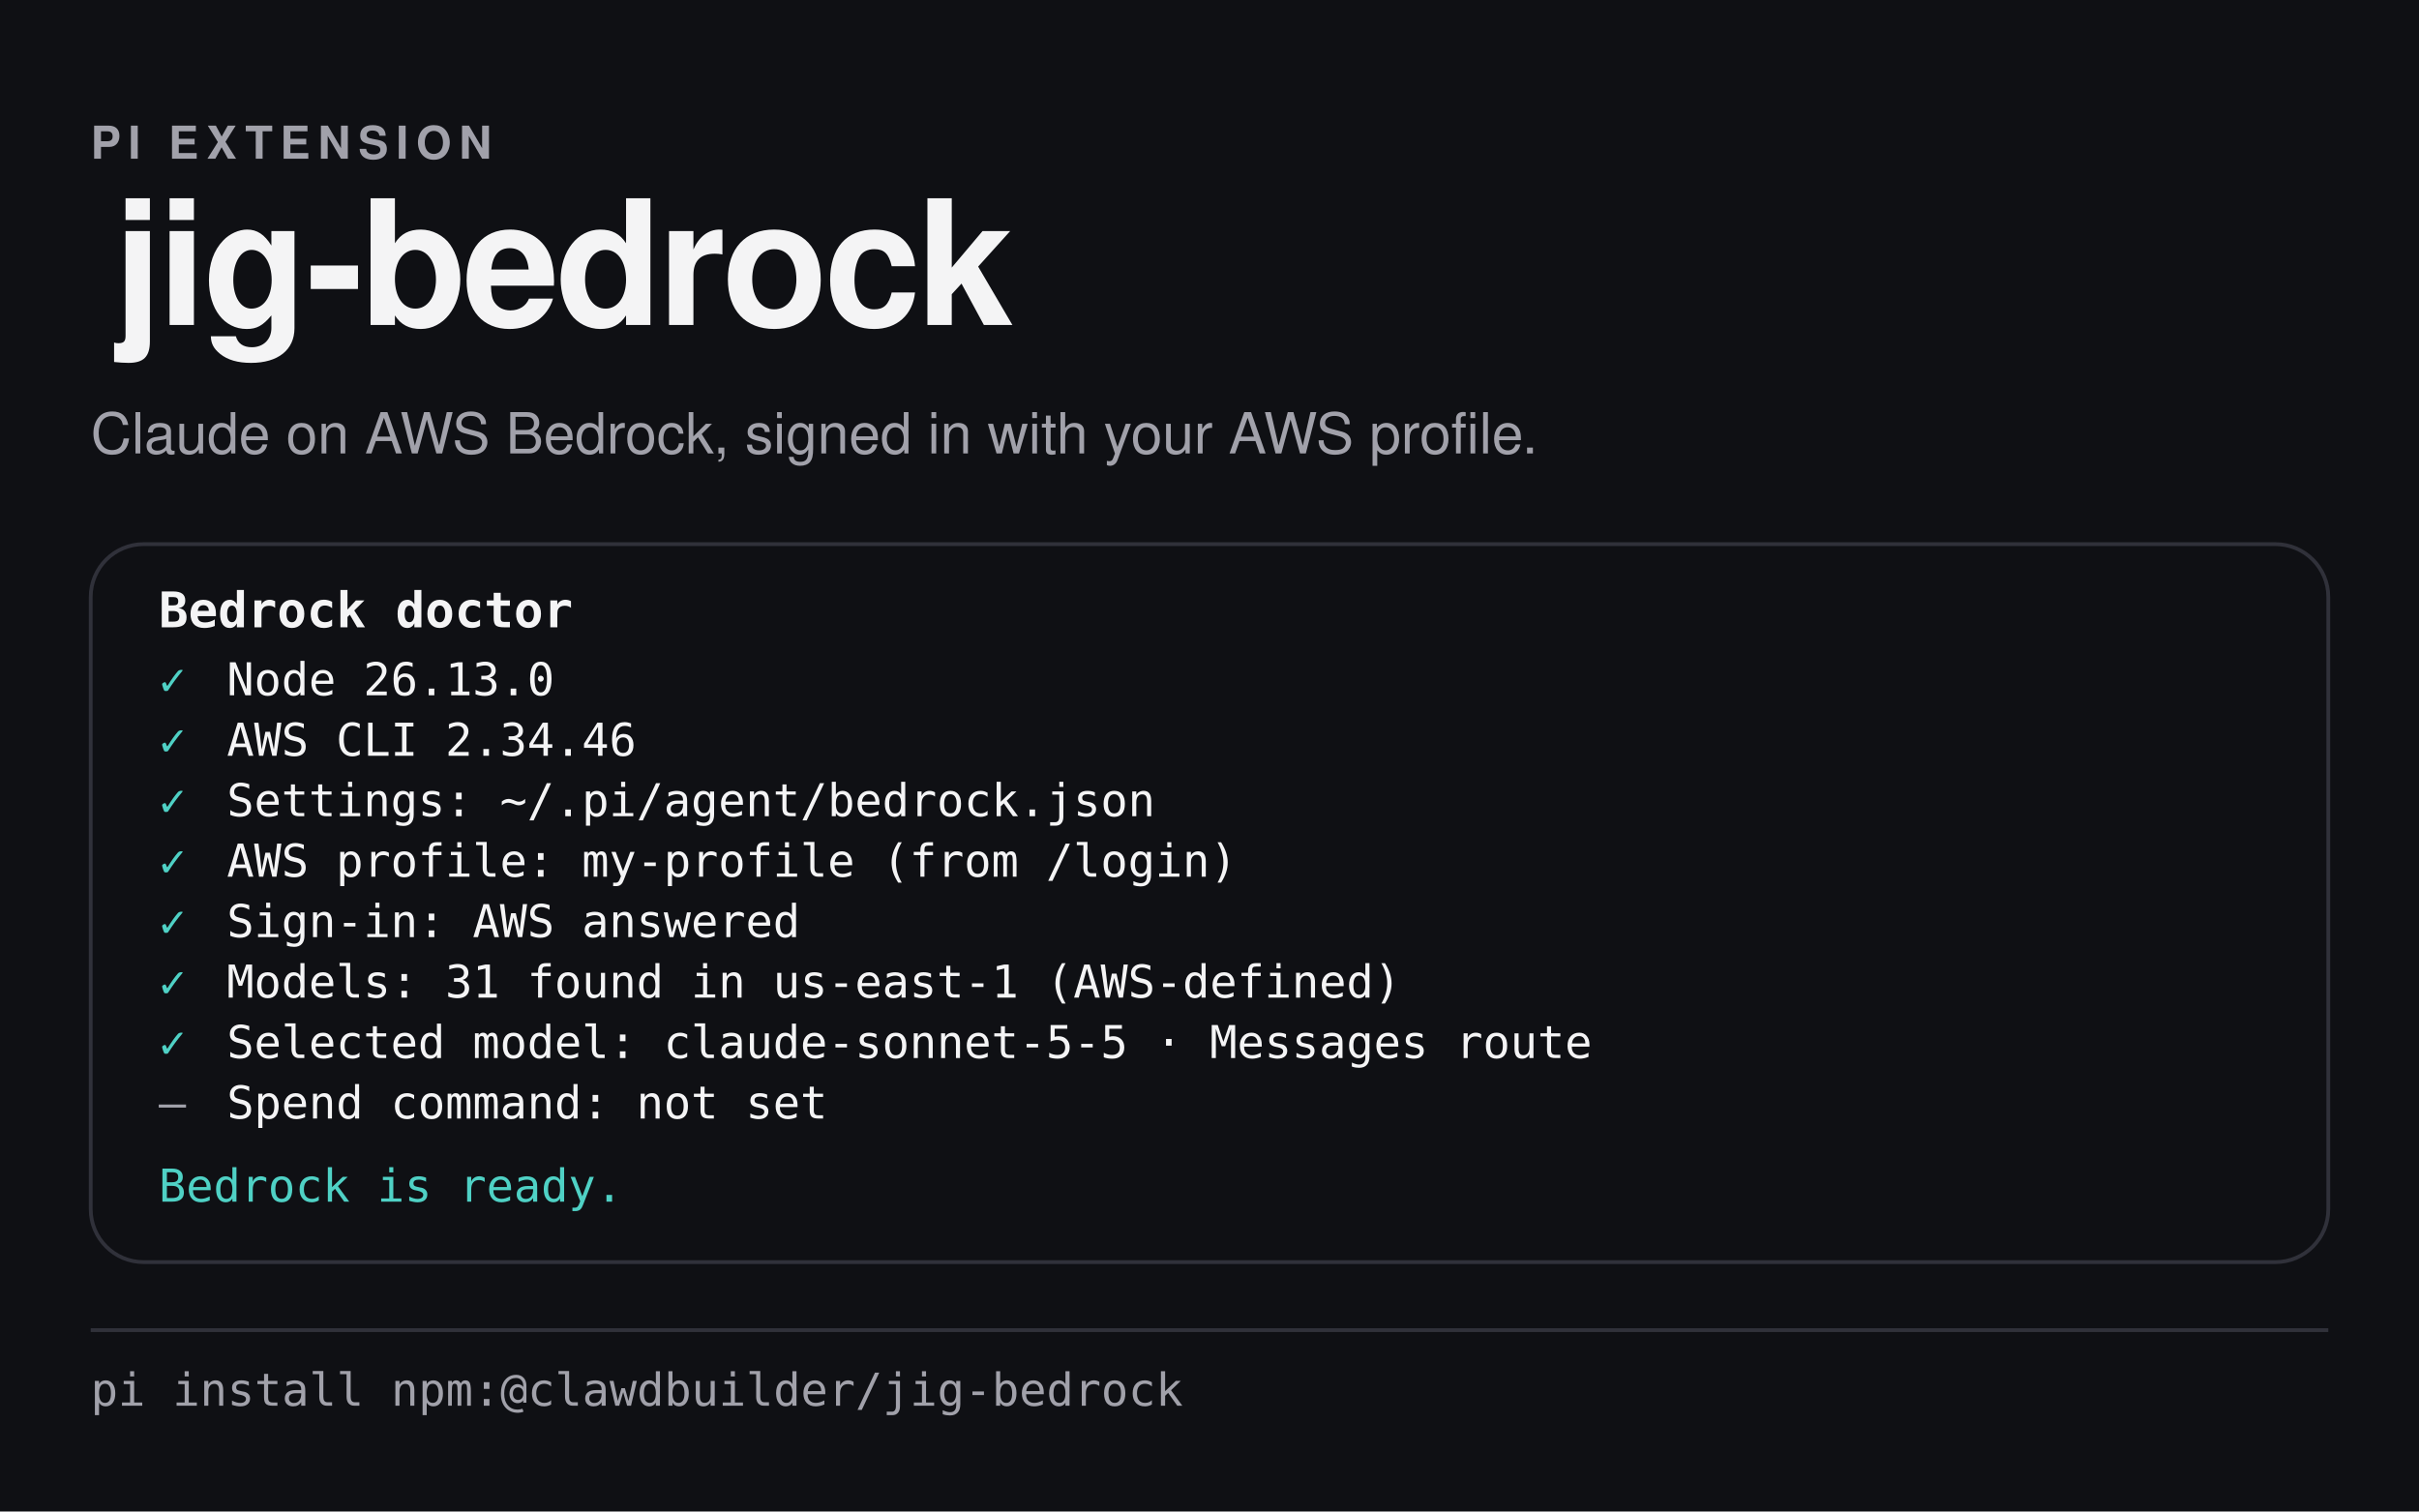
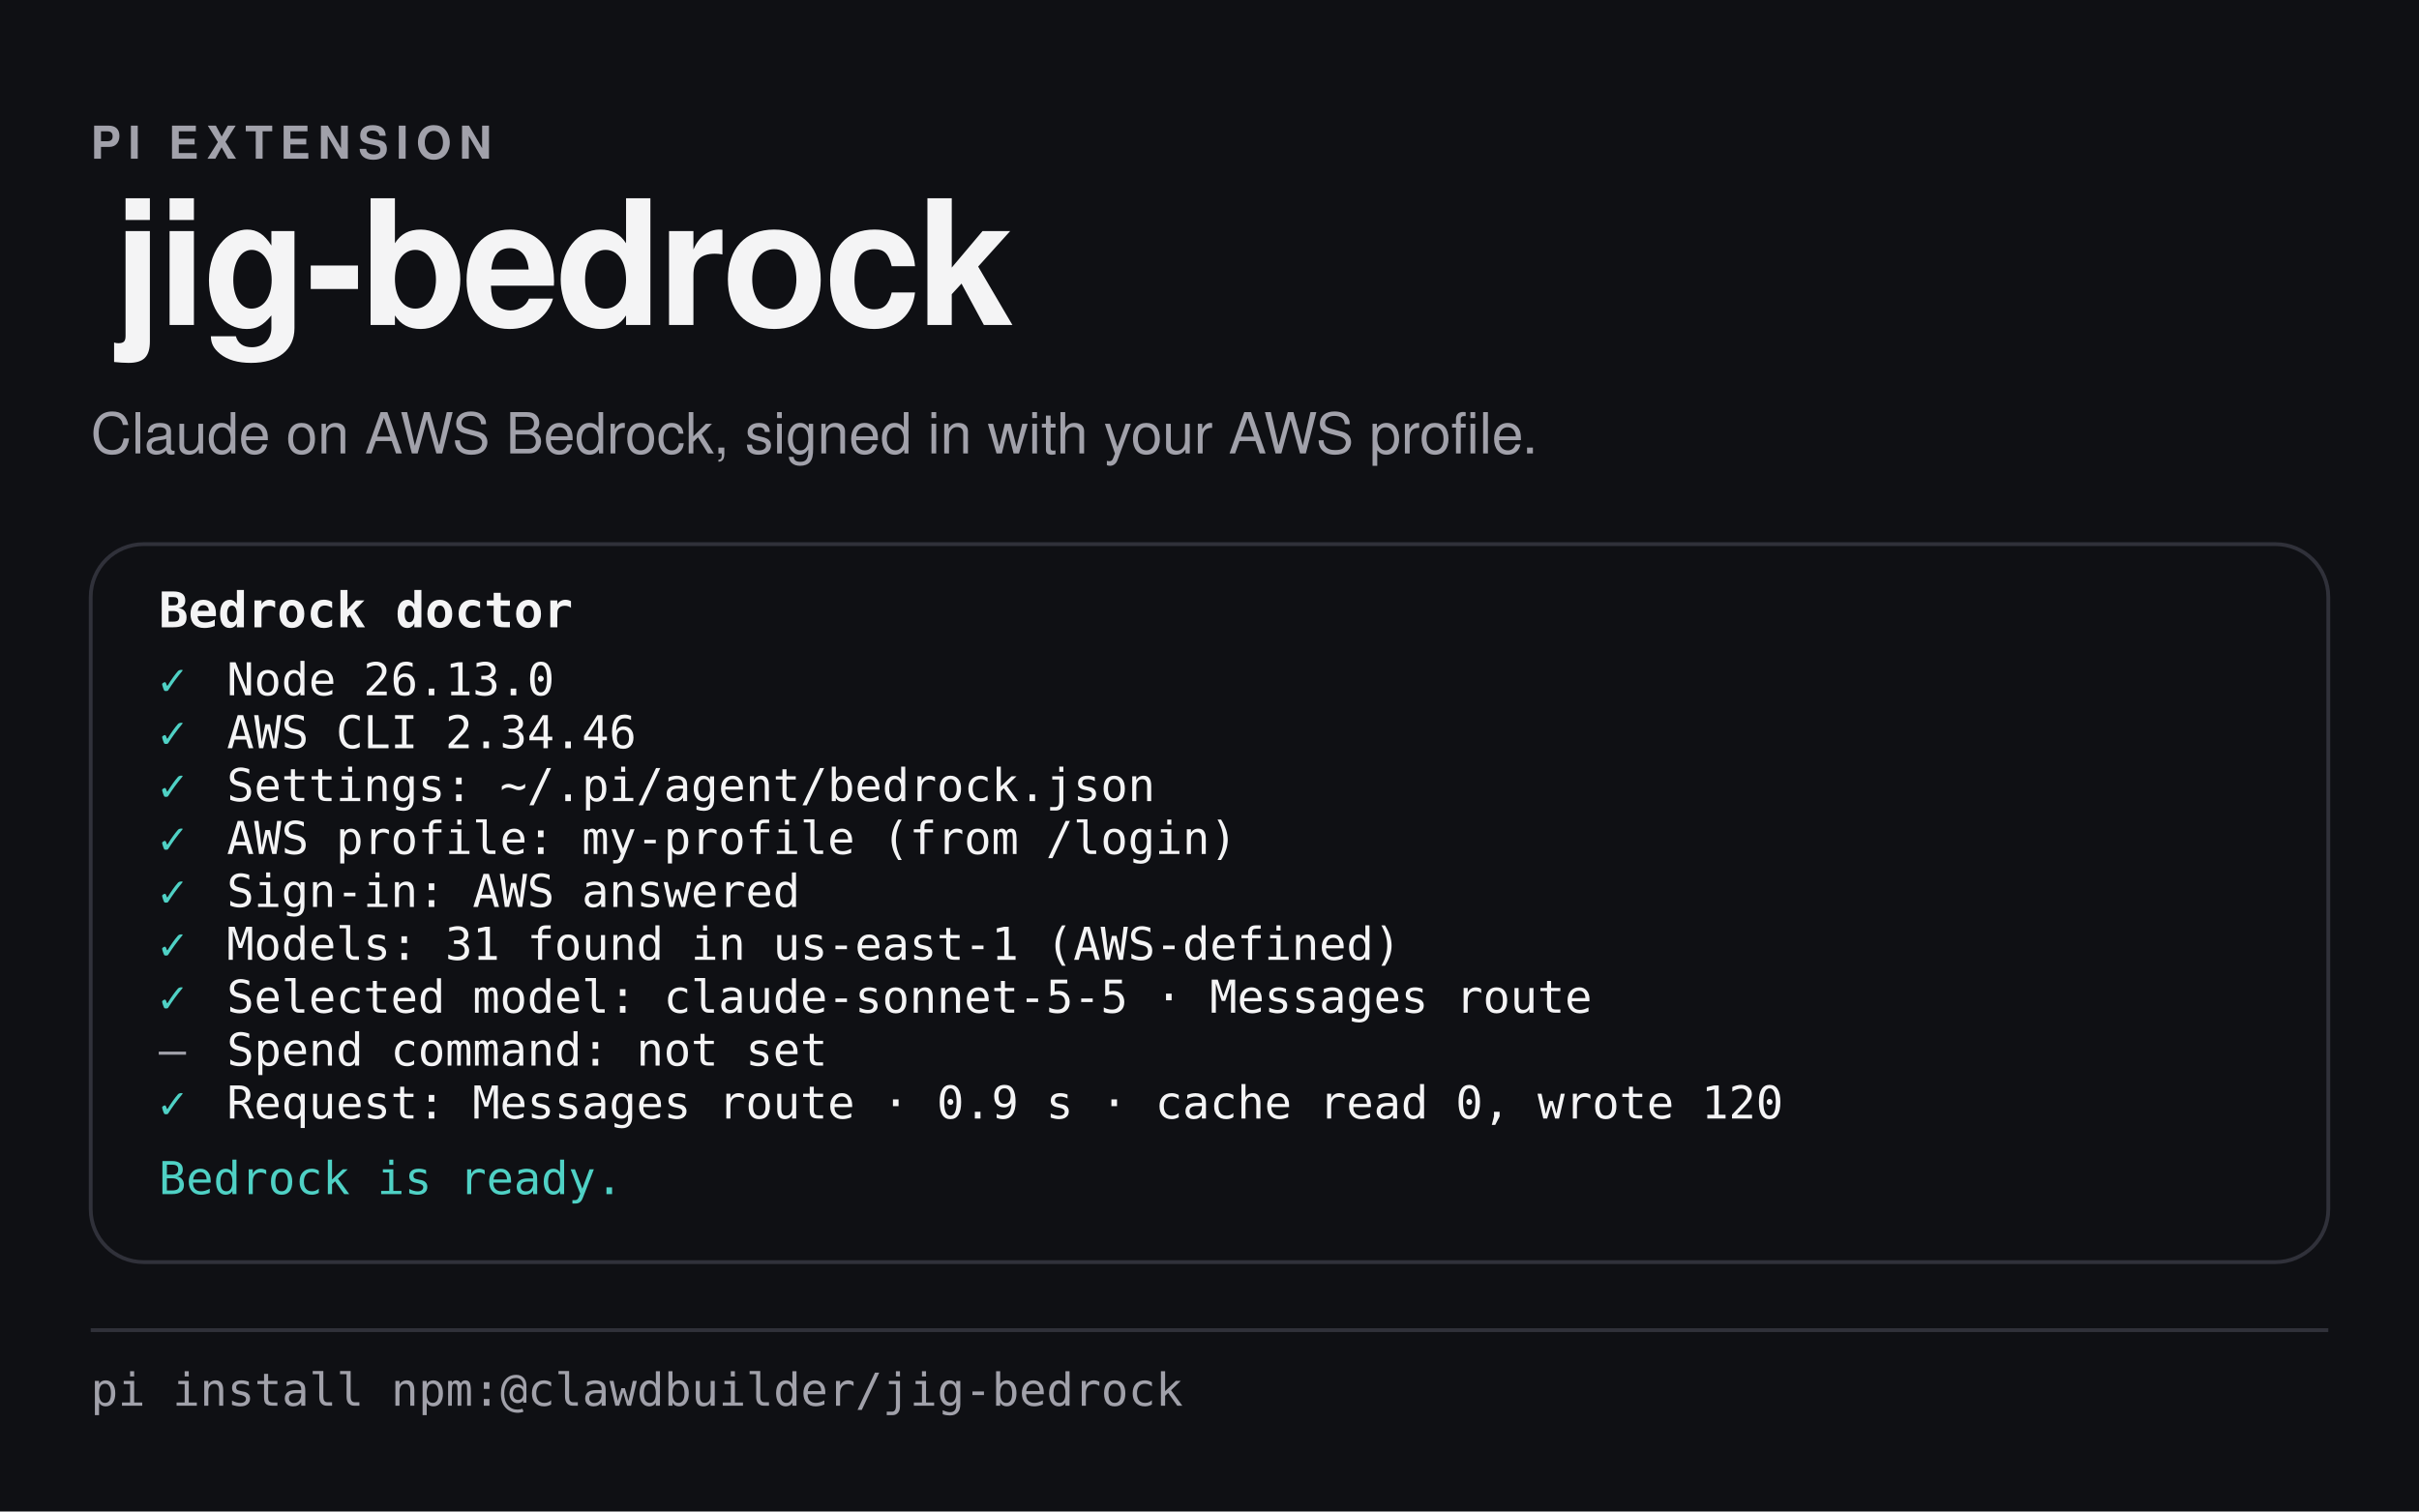
<svg xmlns="http://www.w3.org/2000/svg" width="640" height="400" viewBox="0 0 640 400" role="img" aria-label="jig-bedrock, a Pi extension for Claude on AWS Bedrock signed in with your AWS profile. The Bedrock doctor screen shows eight checks ready, and the install command is pi install npm:@clawdbuilder/jig-bedrock." font-family="Segoe UI, system-ui, -apple-system, Helvetica, Arial, sans-serif">
  <style>
    text { fill: #f4f4f5; }
    .muted { fill: #a1a1aa; }
    .accent { fill: #4fd1c5; }
    .panel { fill: none; stroke: #30313a; }
    .rule { stroke: #30313a; }
    .eyebrow { font-size: 12px; font-weight: 600; letter-spacing: 2px; }
    .title { font-size: 46px; font-weight: 600; letter-spacing: -1px; }
    .subtitle { font-size: 15px; font-weight: 400; }
    .screen { font-family: ui-monospace, SFMono-Regular, Menlo, Consolas, monospace; font-size: 12px; font-weight: 500; }
    .screen-title { font-family: ui-monospace, SFMono-Regular, Menlo, Consolas, monospace; font-size: 13px; font-weight: 600; }
    .install { font-family: ui-monospace, SFMono-Regular, Menlo, Consolas, monospace; font-size: 12px; font-weight: 500; }
  </style>
  <rect width="640" height="400" fill="#0f1014" />
  <text class="muted eyebrow" x="24" y="42">PI EXTENSION</text>
  <text class="title" x="30" y="86">jig-bedrock</text>
  <text class="muted subtitle" x="24" y="120">Claude on AWS Bedrock, signed in with your AWS profile.</text>
  <rect class="panel" x="24" y="144" width="592" height="190" rx="14" />
  <text class="screen-title" x="42" y="166">Bedrock doctor</text>
  <text class="screen accent" x="42" y="184">✓</text>
  <text class="screen" x="60" y="184">Node 26.13.0</text>
-   <text class="screen accent" x="42" y="200">✓</text>
-   <text class="screen" x="60" y="200">AWS CLI 2.34.46</text>
-   <text class="screen accent" x="42" y="216">✓</text>
-   <text class="screen" x="60" y="216">Settings: ~/.pi/agent/bedrock.json</text>
-   <text class="screen accent" x="42" y="232">✓</text>
-   <text class="screen" x="60" y="232">AWS profile: my-profile (from /login)</text>
-   <text class="screen accent" x="42" y="248">✓</text>
-   <text class="screen" x="60" y="248">Sign-in: AWS answered</text>
-   <text class="screen accent" x="42" y="264">✓</text>
-   <text class="screen" x="60" y="264">Models: 31 found in us-east-1 (AWS-defined)</text>
-   <text class="screen accent" x="42" y="280">✓</text>
-   <text class="screen" x="60" y="280">Selected model: claude-sonnet-5-5 · Messages route</text>
-   <text class="screen muted" x="42" y="296">–</text>
-   <text class="screen" x="60" y="296">Spend command: not set</text>
-   <text class="screen accent" x="42" y="318">Bedrock is ready.</text>
+   <text class="screen accent" x="42" y="198">✓</text>
+   <text class="screen" x="60" y="198">AWS CLI 2.34.46</text>
+   <text class="screen accent" x="42" y="212">✓</text>
+   <text class="screen" x="60" y="212">Settings: ~/.pi/agent/bedrock.json</text>
+   <text class="screen accent" x="42" y="226">✓</text>
+   <text class="screen" x="60" y="226">AWS profile: my-profile (from /login)</text>
+   <text class="screen accent" x="42" y="240">✓</text>
+   <text class="screen" x="60" y="240">Sign-in: AWS answered</text>
+   <text class="screen accent" x="42" y="254">✓</text>
+   <text class="screen" x="60" y="254">Models: 31 found in us-east-1 (AWS-defined)</text>
+   <text class="screen accent" x="42" y="268">✓</text>
+   <text class="screen" x="60" y="268">Selected model: claude-sonnet-5-5 · Messages route</text>
+   <text class="screen muted" x="42" y="282">–</text>
+   <text class="screen" x="60" y="282">Spend command: not set</text>
+   <text class="screen accent" x="42" y="296">✓</text>
+   <text class="screen" x="60" y="296">Request: Messages route · 0.9 s · cache read 0, wrote 120</text>
+   <text class="screen accent" x="42" y="316">Bedrock is ready.</text>
  <line class="rule" x1="24" y1="352" x2="616" y2="352" />
  <text class="muted install" x="24" y="372">pi install npm:@clawdbuilder/jig-bedrock</text>
</svg>
